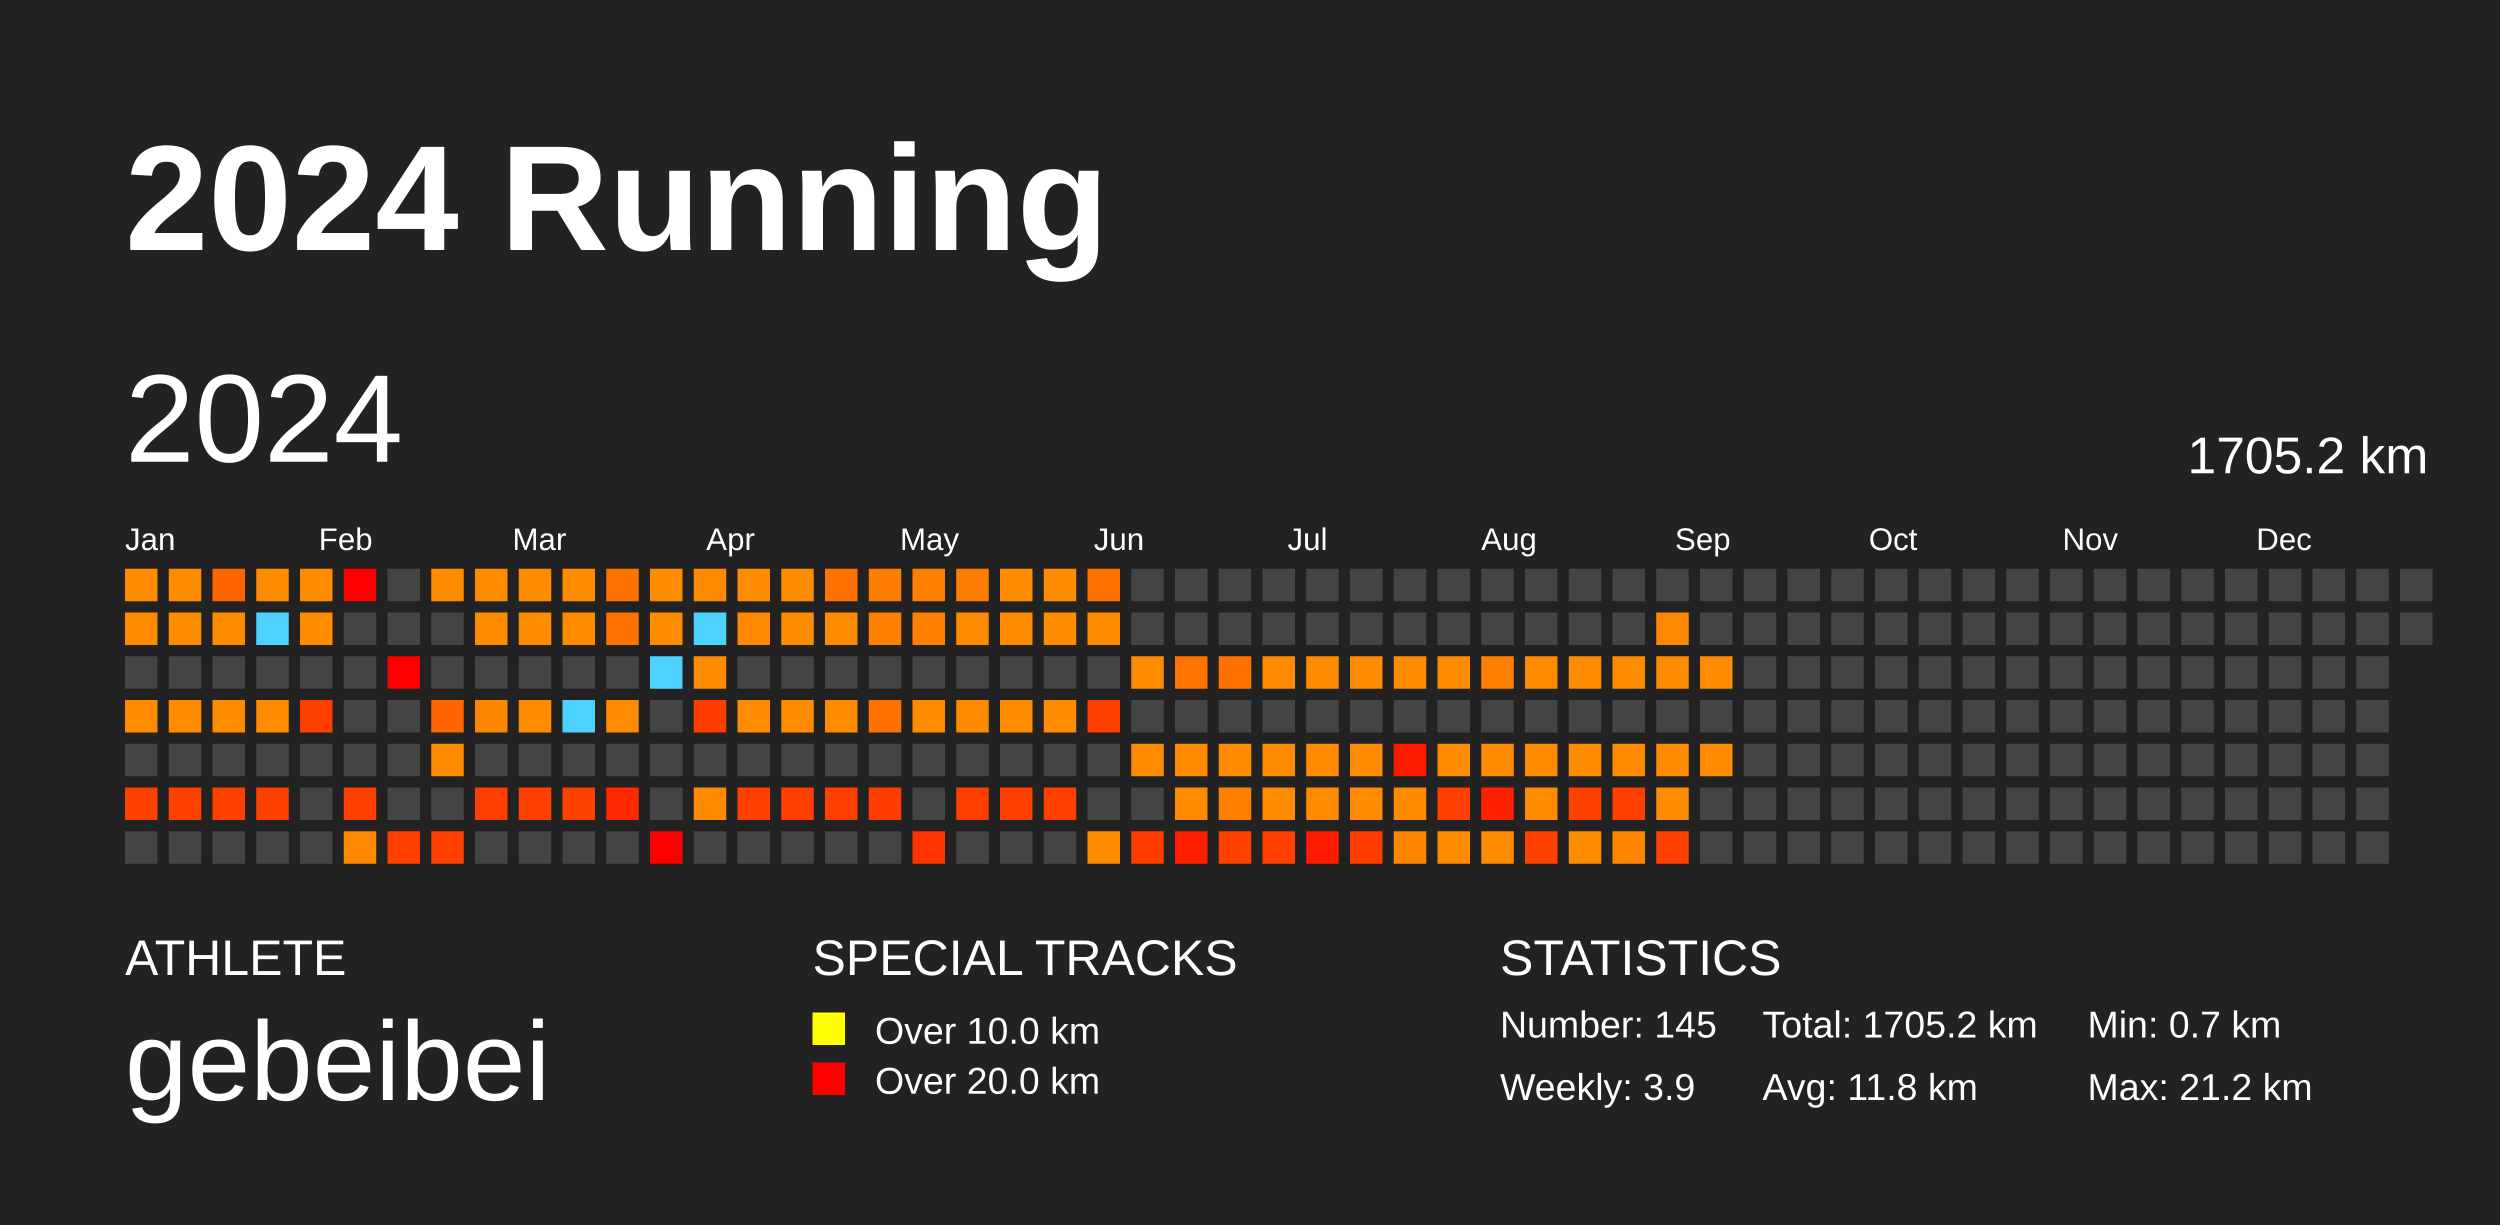
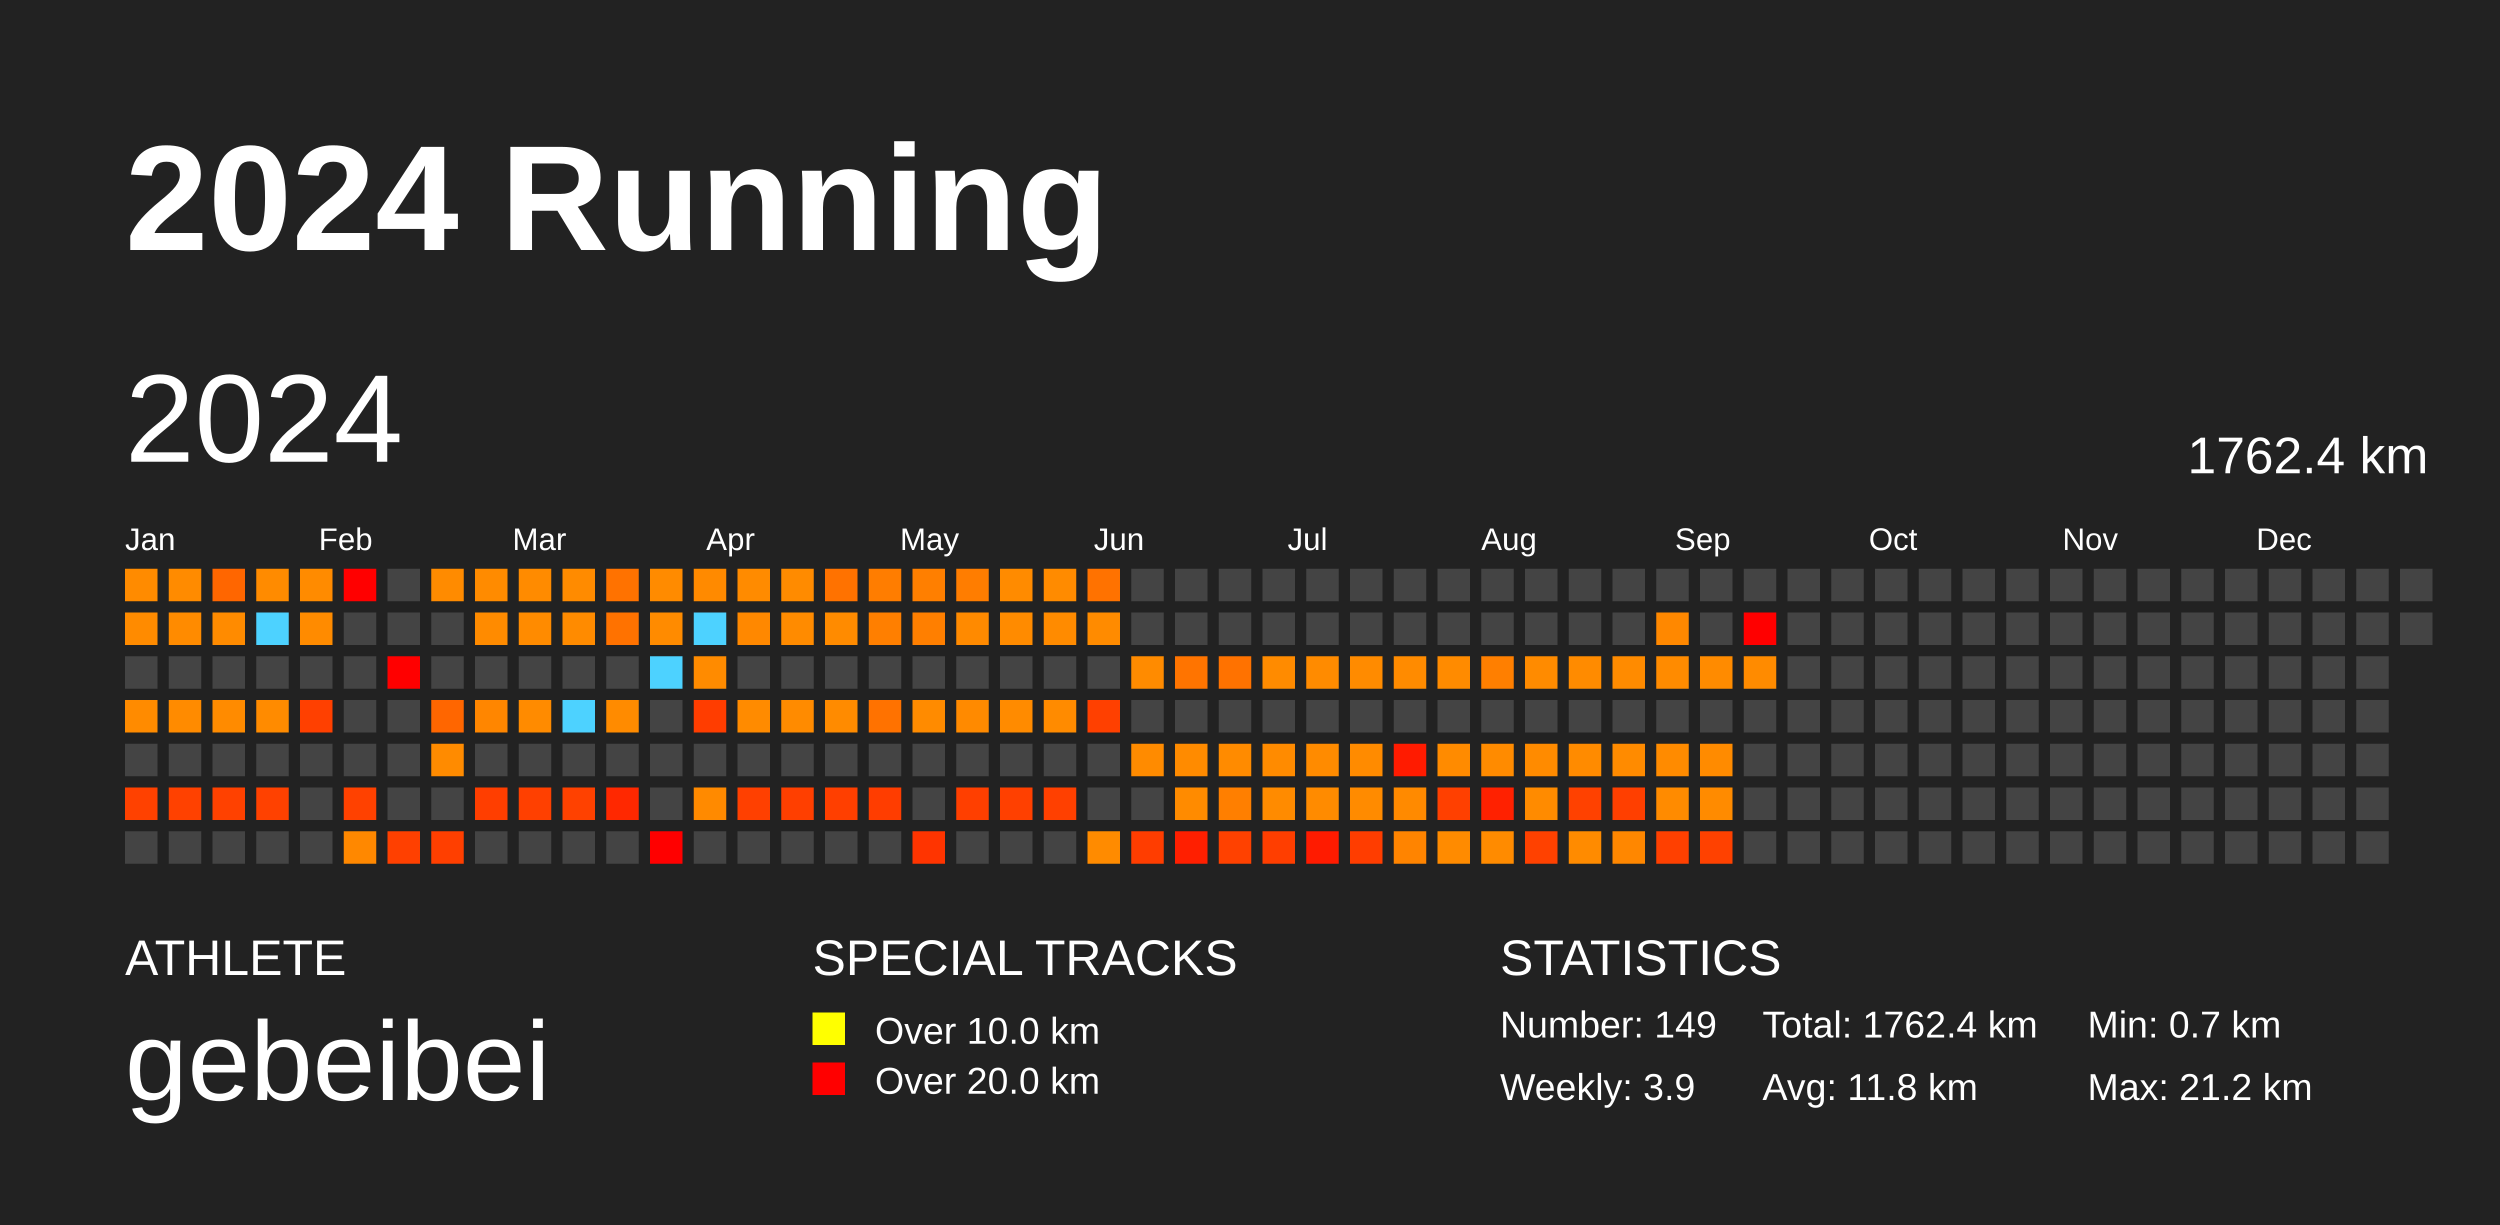
<svg xmlns="http://www.w3.org/2000/svg" baseProfile="full" height="98mm" version="1.1" viewBox="0,0,200,98" width="200mm">
  <defs />
  <rect fill="#222222" height="98" width="200" x="0" y="0" />
  <text fill="#FFFFFF" style="font-size:12px; font-family:Arial; font-weight:bold;" x="10" y="20">2024 Running</text>
  <text fill="#FFFFFF" style="font-size:4px; font-family:Arial" x="10" y="78">ATHLETE</text>
  <text fill="#FFFFFF" style="font-size:9px; font-family:Arial" x="10" y="88">gebeibei</text>
  <text fill="#FFFFFF" style="font-size:4px; font-family:Arial" x="65" y="78">SPECIAL TRACKS</text>
  <rect fill="yellow" height="2.6" width="2.6" x="65" y="81" />
  <text fill="#FFFFFF" style="font-size:3px; font-family:Arial" x="70" y="83.5">Over 10.0 km</text>
  <rect fill="red" height="2.6" width="2.6" x="65" y="85" />
  <text fill="#FFFFFF" style="font-size:3px; font-family:Arial" x="70" y="87.5">Over 20.0 km</text>
  <text fill="#FFFFFF" style="font-size:4px; font-family:Arial" x="120" y="78">STATISTICS</text>
-   <text fill="#FFFFFF" style="font-size:3px; font-family:Arial" x="120" y="83">Number: 145</text>
+   <text fill="#FFFFFF" style="font-size:3px; font-family:Arial" x="120" y="83">Number: 149</text>
  <text fill="#FFFFFF" style="font-size:3px; font-family:Arial" x="120" y="88">Weekly: 3.9</text>
-   <text fill="#FFFFFF" style="font-size:3px; font-family:Arial" x="141" y="83">Total: 1705.2 km</text>
+   <text fill="#FFFFFF" style="font-size:3px; font-family:Arial" x="141" y="83">Total: 1762.4 km</text>
  <text fill="#FFFFFF" style="font-size:3px; font-family:Arial" x="141" y="88">Avg: 11.8 km</text>
  <text fill="#FFFFFF" style="font-size:3px; font-family:Arial" x="167" y="83">Min: 0.7 km</text>
  <text fill="#FFFFFF" style="font-size:3px; font-family:Arial" x="167" y="88">Max: 21.2 km</text>
  <text dominant-baseline="hanging" fill="#FFFFFF" style="font-size:10.0px; font-family:Arial;" x="10" y="30">2024</text>
-   <text dominant-baseline="hanging" fill="#FFFFFF" style="font-size:4.125px; font-family:Arial;" x="175" y="35">1705.2 km</text>
+   <text dominant-baseline="hanging" fill="#FFFFFF" style="font-size:4.125px; font-family:Arial;" x="175" y="35">1762.4 km</text>
  <text fill="#FFFFFF" style="font-size:2.5px; font-family:Arial" x="10.0" y="44">Jan</text>
  <text fill="#FFFFFF" style="font-size:2.5px; font-family:Arial" x="25.5" y="44">Feb</text>
  <text fill="#FFFFFF" style="font-size:2.5px; font-family:Arial" x="41.0" y="44">Mar</text>
  <text fill="#FFFFFF" style="font-size:2.5px; font-family:Arial" x="56.5" y="44">Apr</text>
  <text fill="#FFFFFF" style="font-size:2.5px; font-family:Arial" x="72.0" y="44">May</text>
  <text fill="#FFFFFF" style="font-size:2.5px; font-family:Arial" x="87.5" y="44">Jun</text>
  <text fill="#FFFFFF" style="font-size:2.5px; font-family:Arial" x="103.0" y="44">Jul</text>
  <text fill="#FFFFFF" style="font-size:2.5px; font-family:Arial" x="118.5" y="44">Aug</text>
  <text fill="#FFFFFF" style="font-size:2.5px; font-family:Arial" x="134.0" y="44">Sep</text>
  <text fill="#FFFFFF" style="font-size:2.5px; font-family:Arial" x="149.5" y="44">Oct</text>
  <text fill="#FFFFFF" style="font-size:2.5px; font-family:Arial" x="165.0" y="44">Nov</text>
  <text fill="#FFFFFF" style="font-size:2.5px; font-family:Arial" x="180.5" y="44">Dec</text>
  <rect fill="#ff8b00" height="2.6" width="2.6" x="10.0" y="45.5" />
  <rect fill="#ff8b00" height="2.6" width="2.6" x="10.0" y="49.0" />
  <rect fill="#444444" height="2.6" width="2.6" x="10.0" y="52.5" />
  <rect fill="#ff8b00" height="2.6" width="2.6" x="10.0" y="56.0" />
  <rect fill="#444444" height="2.6" width="2.6" x="10.0" y="59.5" />
  <rect fill="#ff4100" height="2.6" width="2.6" x="10.0" y="63.0" />
  <rect fill="#444444" height="2.6" width="2.6" x="10.0" y="66.5" />
  <rect fill="#ff8b00" height="2.6" width="2.6" x="13.5" y="45.5" />
  <rect fill="#ff8b00" height="2.6" width="2.6" x="13.5" y="49.0" />
  <rect fill="#444444" height="2.6" width="2.6" x="13.5" y="52.5" />
  <rect fill="#ff8b00" height="2.6" width="2.6" x="13.5" y="56.0" />
  <rect fill="#444444" height="2.6" width="2.6" x="13.5" y="59.5" />
  <rect fill="#ff4100" height="2.6" width="2.6" x="13.5" y="63.0" />
  <rect fill="#444444" height="2.6" width="2.6" x="13.5" y="66.5" />
  <rect fill="#ff6600" height="2.6" width="2.6" x="17.0" y="45.5" />
  <rect fill="#ff8b00" height="2.6" width="2.6" x="17.0" y="49.0" />
  <rect fill="#444444" height="2.6" width="2.6" x="17.0" y="52.5" />
  <rect fill="#ff8b00" height="2.6" width="2.6" x="17.0" y="56.0" />
  <rect fill="#444444" height="2.6" width="2.6" x="17.0" y="59.5" />
  <rect fill="#ff4100" height="2.6" width="2.6" x="17.0" y="63.0" />
  <rect fill="#444444" height="2.6" width="2.6" x="17.0" y="66.5" />
  <rect fill="#ff8b00" height="2.6" width="2.6" x="20.5" y="45.5" />
  <rect fill="#4dd2ff" height="2.6" width="2.6" x="20.5" y="49.0" />
  <rect fill="#444444" height="2.6" width="2.6" x="20.5" y="52.5" />
  <rect fill="#ff8b00" height="2.6" width="2.6" x="20.5" y="56.0" />
  <rect fill="#444444" height="2.6" width="2.6" x="20.5" y="59.5" />
  <rect fill="#ff4100" height="2.6" width="2.6" x="20.5" y="63.0" />
  <rect fill="#444444" height="2.6" width="2.6" x="20.5" y="66.5" />
  <rect fill="#ff8b00" height="2.6" width="2.6" x="24.0" y="45.5" />
  <rect fill="#ff8b00" height="2.6" width="2.6" x="24.0" y="49.0" />
  <rect fill="#444444" height="2.6" width="2.6" x="24.0" y="52.5" />
  <rect fill="#ff4000" height="2.6" width="2.6" x="24.0" y="56.0" />
  <rect fill="#444444" height="2.6" width="2.6" x="24.0" y="59.5" />
  <rect fill="#444444" height="2.6" width="2.6" x="24.0" y="63.0" />
  <rect fill="#444444" height="2.6" width="2.6" x="24.0" y="66.5" />
  <rect fill="red" height="2.6" width="2.6" x="27.5" y="45.5" />
  <rect fill="#444444" height="2.6" width="2.6" x="27.5" y="49.0" />
  <rect fill="#444444" height="2.6" width="2.6" x="27.5" y="52.5" />
  <rect fill="#444444" height="2.6" width="2.6" x="27.5" y="56.0" />
  <rect fill="#444444" height="2.6" width="2.6" x="27.5" y="59.5" />
  <rect fill="#ff4100" height="2.6" width="2.6" x="27.5" y="63.0" />
  <rect fill="#ff8800" height="2.6" width="2.6" x="27.5" y="66.5" />
  <rect fill="#444444" height="2.6" width="2.6" x="31.0" y="45.5" />
  <rect fill="#444444" height="2.6" width="2.6" x="31.0" y="49.0" />
  <rect fill="red" height="2.6" width="2.6" x="31.0" y="52.5" />
  <rect fill="#444444" height="2.6" width="2.6" x="31.0" y="56.0" />
  <rect fill="#444444" height="2.6" width="2.6" x="31.0" y="59.5" />
  <rect fill="#444444" height="2.6" width="2.6" x="31.0" y="63.0" />
  <rect fill="#ff4000" height="2.6" width="2.6" x="31.0" y="66.5" />
  <rect fill="#ff8b00" height="2.6" width="2.6" x="34.5" y="45.5" />
  <rect fill="#444444" height="2.6" width="2.6" x="34.5" y="49.0" />
  <rect fill="#444444" height="2.6" width="2.6" x="34.5" y="52.5" />
  <rect fill="#ff6600" height="2.6" width="2.6" x="34.5" y="56.0" />
  <rect fill="#ff8b00" height="2.6" width="2.6" x="34.5" y="59.5" />
  <rect fill="#444444" height="2.6" width="2.6" x="34.5" y="63.0" />
  <rect fill="#ff3f00" height="2.6" width="2.6" x="34.5" y="66.5" />
  <rect fill="#ff8b00" height="2.6" width="2.6" x="38.0" y="45.5" />
  <rect fill="#ff8b00" height="2.6" width="2.6" x="38.0" y="49.0" />
  <rect fill="#444444" height="2.6" width="2.6" x="38.0" y="52.5" />
  <rect fill="#ff8600" height="2.6" width="2.6" x="38.0" y="56.0" />
  <rect fill="#444444" height="2.6" width="2.6" x="38.0" y="59.5" />
  <rect fill="#ff3e00" height="2.6" width="2.6" x="38.0" y="63.0" />
  <rect fill="#444444" height="2.6" width="2.6" x="38.0" y="66.5" />
  <rect fill="#ff8b00" height="2.6" width="2.6" x="41.5" y="45.5" />
  <rect fill="#ff8b00" height="2.6" width="2.6" x="41.5" y="49.0" />
  <rect fill="#444444" height="2.6" width="2.6" x="41.5" y="52.5" />
  <rect fill="#ff8b00" height="2.6" width="2.6" x="41.5" y="56.0" />
  <rect fill="#444444" height="2.6" width="2.6" x="41.5" y="59.5" />
  <rect fill="#ff4000" height="2.6" width="2.6" x="41.5" y="63.0" />
  <rect fill="#444444" height="2.6" width="2.6" x="41.5" y="66.5" />
  <rect fill="#ff8b00" height="2.6" width="2.6" x="45.0" y="45.5" />
  <rect fill="#ff8b00" height="2.6" width="2.6" x="45.0" y="49.0" />
  <rect fill="#444444" height="2.6" width="2.6" x="45.0" y="52.5" />
  <rect fill="#4dd2ff" height="2.6" width="2.6" x="45.0" y="56.0" />
  <rect fill="#444444" height="2.6" width="2.6" x="45.0" y="59.5" />
  <rect fill="#ff4100" height="2.6" width="2.6" x="45.0" y="63.0" />
  <rect fill="#444444" height="2.6" width="2.6" x="45.0" y="66.5" />
  <rect fill="#ff7200" height="2.6" width="2.6" x="48.5" y="45.5" />
  <rect fill="#ff7200" height="2.6" width="2.6" x="48.5" y="49.0" />
  <rect fill="#444444" height="2.6" width="2.6" x="48.5" y="52.5" />
  <rect fill="#ff8b00" height="2.6" width="2.6" x="48.5" y="56.0" />
  <rect fill="#444444" height="2.6" width="2.6" x="48.5" y="59.5" />
  <rect fill="#ff2800" height="2.6" width="2.6" x="48.5" y="63.0" />
  <rect fill="#444444" height="2.6" width="2.6" x="48.5" y="66.5" />
  <rect fill="#ff8b00" height="2.6" width="2.6" x="52.0" y="45.5" />
  <rect fill="#ff8b00" height="2.6" width="2.6" x="52.0" y="49.0" />
  <rect fill="#4dd2ff" height="2.6" width="2.6" x="52.0" y="52.5" />
  <rect fill="#444444" height="2.6" width="2.6" x="52.0" y="56.0" />
  <rect fill="#444444" height="2.6" width="2.6" x="52.0" y="59.5" />
  <rect fill="#444444" height="2.6" width="2.6" x="52.0" y="63.0" />
  <rect fill="red" height="2.6" width="2.6" x="52.0" y="66.5" />
  <rect fill="#ff8a00" height="2.6" width="2.6" x="55.5" y="45.5" />
  <rect fill="#4dd2ff" height="2.6" width="2.6" x="55.5" y="49.0" />
  <rect fill="#ff8b00" height="2.6" width="2.6" x="55.5" y="52.5" />
  <rect fill="#ff3d00" height="2.6" width="2.6" x="55.5" y="56.0" />
  <rect fill="#444444" height="2.6" width="2.6" x="55.5" y="59.5" />
  <rect fill="#ff8a00" height="2.6" width="2.6" x="55.5" y="63.0" />
  <rect fill="#444444" height="2.6" width="2.6" x="55.5" y="66.5" />
  <rect fill="#ff8b00" height="2.6" width="2.6" x="59.0" y="45.5" />
  <rect fill="#ff8800" height="2.6" width="2.6" x="59.0" y="49.0" />
  <rect fill="#444444" height="2.6" width="2.6" x="59.0" y="52.5" />
  <rect fill="#ff8b00" height="2.6" width="2.6" x="59.0" y="56.0" />
  <rect fill="#444444" height="2.6" width="2.6" x="59.0" y="59.5" />
  <rect fill="#ff4000" height="2.6" width="2.6" x="59.0" y="63.0" />
  <rect fill="#444444" height="2.6" width="2.6" x="59.0" y="66.5" />
  <rect fill="#ff8b00" height="2.6" width="2.6" x="62.5" y="45.5" />
  <rect fill="#ff8b00" height="2.6" width="2.6" x="62.5" y="49.0" />
  <rect fill="#444444" height="2.6" width="2.6" x="62.5" y="52.5" />
  <rect fill="#ff8b00" height="2.6" width="2.6" x="62.5" y="56.0" />
  <rect fill="#444444" height="2.6" width="2.6" x="62.5" y="59.5" />
  <rect fill="#ff3f00" height="2.6" width="2.6" x="62.5" y="63.0" />
  <rect fill="#444444" height="2.6" width="2.6" x="62.5" y="66.5" />
  <rect fill="#ff7200" height="2.6" width="2.6" x="66.0" y="45.5" />
  <rect fill="#ff8b00" height="2.6" width="2.6" x="66.0" y="49.0" />
  <rect fill="#444444" height="2.6" width="2.6" x="66.0" y="52.5" />
  <rect fill="#ff8b00" height="2.6" width="2.6" x="66.0" y="56.0" />
  <rect fill="#444444" height="2.6" width="2.6" x="66.0" y="59.5" />
  <rect fill="#ff3f00" height="2.6" width="2.6" x="66.0" y="63.0" />
  <rect fill="#444444" height="2.6" width="2.6" x="66.0" y="66.5" />
  <rect fill="#ff7d00" height="2.6" width="2.6" x="69.5" y="45.5" />
  <rect fill="#ff7f00" height="2.6" width="2.6" x="69.5" y="49.0" />
  <rect fill="#444444" height="2.6" width="2.6" x="69.5" y="52.5" />
  <rect fill="#ff7200" height="2.6" width="2.6" x="69.5" y="56.0" />
  <rect fill="#444444" height="2.6" width="2.6" x="69.5" y="59.5" />
  <rect fill="#ff3d00" height="2.6" width="2.6" x="69.5" y="63.0" />
  <rect fill="#444444" height="2.6" width="2.6" x="69.5" y="66.5" />
  <rect fill="#ff7f00" height="2.6" width="2.6" x="73.0" y="45.5" />
  <rect fill="#ff7f00" height="2.6" width="2.6" x="73.0" y="49.0" />
  <rect fill="#444444" height="2.6" width="2.6" x="73.0" y="52.5" />
  <rect fill="#ff8b00" height="2.6" width="2.6" x="73.0" y="56.0" />
  <rect fill="#444444" height="2.6" width="2.6" x="73.0" y="59.5" />
  <rect fill="#444444" height="2.6" width="2.6" x="73.0" y="63.0" />
  <rect fill="#ff3400" height="2.6" width="2.6" x="73.0" y="66.5" />
  <rect fill="#ff7d00" height="2.6" width="2.6" x="76.5" y="45.5" />
  <rect fill="#ff8a00" height="2.6" width="2.6" x="76.5" y="49.0" />
  <rect fill="#444444" height="2.6" width="2.6" x="76.5" y="52.5" />
  <rect fill="#ff8a00" height="2.6" width="2.6" x="76.5" y="56.0" />
  <rect fill="#444444" height="2.6" width="2.6" x="76.5" y="59.5" />
  <rect fill="#ff3f00" height="2.6" width="2.6" x="76.5" y="63.0" />
  <rect fill="#444444" height="2.6" width="2.6" x="76.5" y="66.5" />
  <rect fill="#ff8b00" height="2.6" width="2.6" x="80.0" y="45.5" />
  <rect fill="#ff8b00" height="2.6" width="2.6" x="80.0" y="49.0" />
  <rect fill="#444444" height="2.6" width="2.6" x="80.0" y="52.5" />
  <rect fill="#ff8b00" height="2.6" width="2.6" x="80.0" y="56.0" />
  <rect fill="#444444" height="2.6" width="2.6" x="80.0" y="59.5" />
  <rect fill="#ff4000" height="2.6" width="2.6" x="80.0" y="63.0" />
  <rect fill="#444444" height="2.6" width="2.6" x="80.0" y="66.5" />
  <rect fill="#ff8b00" height="2.6" width="2.6" x="83.5" y="45.5" />
  <rect fill="#ff8b00" height="2.6" width="2.6" x="83.5" y="49.0" />
  <rect fill="#444444" height="2.6" width="2.6" x="83.5" y="52.5" />
  <rect fill="#ff8b00" height="2.6" width="2.6" x="83.5" y="56.0" />
  <rect fill="#444444" height="2.6" width="2.6" x="83.5" y="59.5" />
  <rect fill="#ff4000" height="2.6" width="2.6" x="83.5" y="63.0" />
  <rect fill="#444444" height="2.6" width="2.6" x="83.5" y="66.5" />
  <rect fill="#ff7200" height="2.6" width="2.6" x="87.0" y="45.5" />
  <rect fill="#ff8b00" height="2.6" width="2.6" x="87.0" y="49.0" />
  <rect fill="#444444" height="2.6" width="2.6" x="87.0" y="52.5" />
  <rect fill="#ff4000" height="2.6" width="2.6" x="87.0" y="56.0" />
  <rect fill="#444444" height="2.6" width="2.6" x="87.0" y="59.5" />
  <rect fill="#444444" height="2.6" width="2.6" x="87.0" y="63.0" />
  <rect fill="#ff8b00" height="2.6" width="2.6" x="87.0" y="66.5" />
  <rect fill="#444444" height="2.6" width="2.6" x="90.5" y="45.5" />
  <rect fill="#444444" height="2.6" width="2.6" x="90.5" y="49.0" />
  <rect fill="#ff8b00" height="2.6" width="2.6" x="90.5" y="52.5" />
  <rect fill="#444444" height="2.6" width="2.6" x="90.5" y="56.0" />
  <rect fill="#ff8b00" height="2.6" width="2.6" x="90.5" y="59.5" />
  <rect fill="#444444" height="2.6" width="2.6" x="90.5" y="63.0" />
  <rect fill="#ff3d00" height="2.6" width="2.6" x="90.5" y="66.5" />
  <rect fill="#444444" height="2.6" width="2.6" x="94.0" y="45.5" />
  <rect fill="#444444" height="2.6" width="2.6" x="94.0" y="49.0" />
  <rect fill="#ff7400" height="2.6" width="2.6" x="94.0" y="52.5" />
  <rect fill="#444444" height="2.6" width="2.6" x="94.0" y="56.0" />
  <rect fill="#ff8b00" height="2.6" width="2.6" x="94.0" y="59.5" />
  <rect fill="#ff8b00" height="2.6" width="2.6" x="94.0" y="63.0" />
  <rect fill="#ff1f00" height="2.6" width="2.6" x="94.0" y="66.5" />
  <rect fill="#444444" height="2.6" width="2.6" x="97.5" y="45.5" />
  <rect fill="#444444" height="2.6" width="2.6" x="97.5" y="49.0" />
  <rect fill="#ff7200" height="2.6" width="2.6" x="97.5" y="52.5" />
  <rect fill="#444444" height="2.6" width="2.6" x="97.5" y="56.0" />
  <rect fill="#ff8b00" height="2.6" width="2.6" x="97.5" y="59.5" />
  <rect fill="#ff7f00" height="2.6" width="2.6" x="97.5" y="63.0" />
  <rect fill="#ff4100" height="2.6" width="2.6" x="97.5" y="66.5" />
  <rect fill="#444444" height="2.6" width="2.6" x="101.0" y="45.5" />
  <rect fill="#444444" height="2.6" width="2.6" x="101.0" y="49.0" />
  <rect fill="#ff8b00" height="2.6" width="2.6" x="101.0" y="52.5" />
  <rect fill="#444444" height="2.6" width="2.6" x="101.0" y="56.0" />
  <rect fill="#ff8b00" height="2.6" width="2.6" x="101.0" y="59.5" />
  <rect fill="#ff8b00" height="2.6" width="2.6" x="101.0" y="63.0" />
  <rect fill="#ff3e00" height="2.6" width="2.6" x="101.0" y="66.5" />
  <rect fill="#444444" height="2.6" width="2.6" x="104.5" y="45.5" />
  <rect fill="#444444" height="2.6" width="2.6" x="104.5" y="49.0" />
  <rect fill="#ff8b00" height="2.6" width="2.6" x="104.5" y="52.5" />
  <rect fill="#444444" height="2.6" width="2.6" x="104.5" y="56.0" />
  <rect fill="#ff8b00" height="2.6" width="2.6" x="104.5" y="59.5" />
  <rect fill="#ff8b00" height="2.6" width="2.6" x="104.5" y="63.0" />
  <rect fill="#ff1b00" height="2.6" width="2.6" x="104.5" y="66.5" />
  <rect fill="#444444" height="2.6" width="2.6" x="108.0" y="45.5" />
  <rect fill="#444444" height="2.6" width="2.6" x="108.0" y="49.0" />
  <rect fill="#ff8b00" height="2.6" width="2.6" x="108.0" y="52.5" />
  <rect fill="#444444" height="2.6" width="2.6" x="108.0" y="56.0" />
  <rect fill="#ff8b00" height="2.6" width="2.6" x="108.0" y="59.5" />
  <rect fill="#ff8b00" height="2.6" width="2.6" x="108.0" y="63.0" />
  <rect fill="#ff3d00" height="2.6" width="2.6" x="108.0" y="66.5" />
  <rect fill="#444444" height="2.6" width="2.6" x="111.5" y="45.5" />
  <rect fill="#444444" height="2.6" width="2.6" x="111.5" y="49.0" />
  <rect fill="#ff8b00" height="2.6" width="2.6" x="111.5" y="52.5" />
  <rect fill="#444444" height="2.6" width="2.6" x="111.5" y="56.0" />
  <rect fill="#ff1b00" height="2.6" width="2.6" x="111.5" y="59.5" />
  <rect fill="#ff8a00" height="2.6" width="2.6" x="111.5" y="63.0" />
  <rect fill="#ff8400" height="2.6" width="2.6" x="111.5" y="66.5" />
  <rect fill="#444444" height="2.6" width="2.6" x="115.0" y="45.5" />
  <rect fill="#444444" height="2.6" width="2.6" x="115.0" y="49.0" />
  <rect fill="#ff8b00" height="2.6" width="2.6" x="115.0" y="52.5" />
  <rect fill="#444444" height="2.6" width="2.6" x="115.0" y="56.0" />
  <rect fill="#ff8b00" height="2.6" width="2.6" x="115.0" y="59.5" />
  <rect fill="#ff4000" height="2.6" width="2.6" x="115.0" y="63.0" />
  <rect fill="#ff8b00" height="2.6" width="2.6" x="115.0" y="66.5" />
  <rect fill="#444444" height="2.6" width="2.6" x="118.5" y="45.5" />
  <rect fill="#444444" height="2.6" width="2.6" x="118.5" y="49.0" />
  <rect fill="#ff7f00" height="2.6" width="2.6" x="118.5" y="52.5" />
  <rect fill="#444444" height="2.6" width="2.6" x="118.5" y="56.0" />
  <rect fill="#ff8b00" height="2.6" width="2.6" x="118.5" y="59.5" />
  <rect fill="#ff2100" height="2.6" width="2.6" x="118.5" y="63.0" />
  <rect fill="#ff8b00" height="2.6" width="2.6" x="118.5" y="66.5" />
  <rect fill="#444444" height="2.6" width="2.6" x="122.0" y="45.5" />
  <rect fill="#444444" height="2.6" width="2.6" x="122.0" y="49.0" />
  <rect fill="#ff8b00" height="2.6" width="2.6" x="122.0" y="52.5" />
  <rect fill="#444444" height="2.6" width="2.6" x="122.0" y="56.0" />
  <rect fill="#ff8b00" height="2.6" width="2.6" x="122.0" y="59.5" />
  <rect fill="#ff8b00" height="2.6" width="2.6" x="122.0" y="63.0" />
  <rect fill="#ff4100" height="2.6" width="2.6" x="122.0" y="66.5" />
  <rect fill="#444444" height="2.6" width="2.6" x="125.5" y="45.5" />
  <rect fill="#444444" height="2.6" width="2.6" x="125.5" y="49.0" />
  <rect fill="#ff8b00" height="2.6" width="2.6" x="125.5" y="52.5" />
  <rect fill="#444444" height="2.6" width="2.6" x="125.5" y="56.0" />
  <rect fill="#ff8b00" height="2.6" width="2.6" x="125.5" y="59.5" />
  <rect fill="#ff4100" height="2.6" width="2.6" x="125.5" y="63.0" />
  <rect fill="#ff8b00" height="2.6" width="2.6" x="125.5" y="66.5" />
  <rect fill="#444444" height="2.6" width="2.6" x="129.0" y="45.5" />
  <rect fill="#444444" height="2.6" width="2.6" x="129.0" y="49.0" />
  <rect fill="#ff8b00" height="2.6" width="2.6" x="129.0" y="52.5" />
  <rect fill="#444444" height="2.6" width="2.6" x="129.0" y="56.0" />
  <rect fill="#ff8b00" height="2.6" width="2.6" x="129.0" y="59.5" />
  <rect fill="#ff3f00" height="2.6" width="2.6" x="129.0" y="63.0" />
  <rect fill="#ff8700" height="2.6" width="2.6" x="129.0" y="66.5" />
  <rect fill="#444444" height="2.6" width="2.6" x="132.5" y="45.5" />
  <rect fill="#ff8800" height="2.6" width="2.6" x="132.5" y="49.0" />
  <rect fill="#ff8b00" height="2.6" width="2.6" x="132.5" y="52.5" />
  <rect fill="#444444" height="2.6" width="2.6" x="132.5" y="56.0" />
  <rect fill="#ff8b00" height="2.6" width="2.6" x="132.5" y="59.5" />
  <rect fill="#ff8b00" height="2.6" width="2.6" x="132.5" y="63.0" />
  <rect fill="#ff4000" height="2.6" width="2.6" x="132.5" y="66.5" />
  <rect fill="#444444" height="2.6" width="2.6" x="136.0" y="45.5" />
  <rect fill="#444444" height="2.6" width="2.6" x="136.0" y="49.0" />
  <rect fill="#ff8b00" height="2.6" width="2.6" x="136.0" y="52.5" />
  <rect fill="#444444" height="2.6" width="2.6" x="136.0" y="56.0" />
  <rect fill="#ff8b00" height="2.6" width="2.6" x="136.0" y="59.5" />
-   <rect fill="#444444" height="2.6" width="2.6" x="136.0" y="63.0" />
-   <rect fill="#444444" height="2.6" width="2.6" x="136.0" y="66.5" />
+   <rect fill="#ff8b00" height="2.6" width="2.6" x="136.0" y="63.0" />
+   <rect fill="#ff4100" height="2.6" width="2.6" x="136.0" y="66.5" />
  <rect fill="#444444" height="2.6" width="2.6" x="139.5" y="45.5" />
-   <rect fill="#444444" height="2.6" width="2.6" x="139.5" y="49.0" />
-   <rect fill="#444444" height="2.6" width="2.6" x="139.5" y="52.5" />
+   <rect fill="red" height="2.6" width="2.6" x="139.5" y="49.0" />
+   <rect fill="#ff8b00" height="2.6" width="2.6" x="139.5" y="52.5" />
  <rect fill="#444444" height="2.6" width="2.6" x="139.5" y="56.0" />
  <rect fill="#444444" height="2.6" width="2.6" x="139.5" y="59.5" />
  <rect fill="#444444" height="2.6" width="2.6" x="139.5" y="63.0" />
  <rect fill="#444444" height="2.6" width="2.6" x="139.5" y="66.5" />
  <rect fill="#444444" height="2.6" width="2.6" x="143.0" y="45.5" />
  <rect fill="#444444" height="2.6" width="2.6" x="143.0" y="49.0" />
  <rect fill="#444444" height="2.6" width="2.6" x="143.0" y="52.5" />
  <rect fill="#444444" height="2.6" width="2.6" x="143.0" y="56.0" />
  <rect fill="#444444" height="2.6" width="2.6" x="143.0" y="59.5" />
  <rect fill="#444444" height="2.6" width="2.6" x="143.0" y="63.0" />
  <rect fill="#444444" height="2.6" width="2.6" x="143.0" y="66.5" />
  <rect fill="#444444" height="2.6" width="2.6" x="146.5" y="45.5" />
  <rect fill="#444444" height="2.6" width="2.6" x="146.5" y="49.0" />
  <rect fill="#444444" height="2.6" width="2.6" x="146.5" y="52.5" />
  <rect fill="#444444" height="2.6" width="2.6" x="146.5" y="56.0" />
  <rect fill="#444444" height="2.6" width="2.6" x="146.5" y="59.5" />
  <rect fill="#444444" height="2.6" width="2.6" x="146.5" y="63.0" />
  <rect fill="#444444" height="2.6" width="2.6" x="146.5" y="66.5" />
  <rect fill="#444444" height="2.6" width="2.6" x="150.0" y="45.5" />
  <rect fill="#444444" height="2.6" width="2.6" x="150.0" y="49.0" />
  <rect fill="#444444" height="2.6" width="2.6" x="150.0" y="52.5" />
  <rect fill="#444444" height="2.6" width="2.6" x="150.0" y="56.0" />
  <rect fill="#444444" height="2.6" width="2.6" x="150.0" y="59.5" />
  <rect fill="#444444" height="2.6" width="2.6" x="150.0" y="63.0" />
  <rect fill="#444444" height="2.6" width="2.6" x="150.0" y="66.5" />
  <rect fill="#444444" height="2.6" width="2.6" x="153.5" y="45.5" />
  <rect fill="#444444" height="2.6" width="2.6" x="153.5" y="49.0" />
  <rect fill="#444444" height="2.6" width="2.6" x="153.5" y="52.5" />
  <rect fill="#444444" height="2.6" width="2.6" x="153.5" y="56.0" />
  <rect fill="#444444" height="2.6" width="2.6" x="153.5" y="59.5" />
  <rect fill="#444444" height="2.6" width="2.6" x="153.5" y="63.0" />
  <rect fill="#444444" height="2.6" width="2.6" x="153.5" y="66.5" />
  <rect fill="#444444" height="2.6" width="2.6" x="157.0" y="45.5" />
  <rect fill="#444444" height="2.6" width="2.6" x="157.0" y="49.0" />
  <rect fill="#444444" height="2.6" width="2.6" x="157.0" y="52.5" />
  <rect fill="#444444" height="2.6" width="2.6" x="157.0" y="56.0" />
  <rect fill="#444444" height="2.6" width="2.6" x="157.0" y="59.5" />
  <rect fill="#444444" height="2.6" width="2.6" x="157.0" y="63.0" />
  <rect fill="#444444" height="2.6" width="2.6" x="157.0" y="66.5" />
  <rect fill="#444444" height="2.6" width="2.6" x="160.5" y="45.5" />
  <rect fill="#444444" height="2.6" width="2.6" x="160.5" y="49.0" />
  <rect fill="#444444" height="2.6" width="2.6" x="160.5" y="52.5" />
  <rect fill="#444444" height="2.6" width="2.6" x="160.5" y="56.0" />
  <rect fill="#444444" height="2.6" width="2.6" x="160.5" y="59.5" />
  <rect fill="#444444" height="2.6" width="2.6" x="160.5" y="63.0" />
  <rect fill="#444444" height="2.6" width="2.6" x="160.5" y="66.5" />
  <rect fill="#444444" height="2.6" width="2.6" x="164.0" y="45.5" />
  <rect fill="#444444" height="2.6" width="2.6" x="164.0" y="49.0" />
  <rect fill="#444444" height="2.6" width="2.6" x="164.0" y="52.5" />
  <rect fill="#444444" height="2.6" width="2.6" x="164.0" y="56.0" />
  <rect fill="#444444" height="2.6" width="2.6" x="164.0" y="59.5" />
  <rect fill="#444444" height="2.6" width="2.6" x="164.0" y="63.0" />
  <rect fill="#444444" height="2.6" width="2.6" x="164.0" y="66.5" />
  <rect fill="#444444" height="2.6" width="2.6" x="167.5" y="45.5" />
  <rect fill="#444444" height="2.6" width="2.6" x="167.5" y="49.0" />
  <rect fill="#444444" height="2.6" width="2.6" x="167.5" y="52.5" />
  <rect fill="#444444" height="2.6" width="2.6" x="167.5" y="56.0" />
  <rect fill="#444444" height="2.6" width="2.6" x="167.5" y="59.5" />
  <rect fill="#444444" height="2.6" width="2.6" x="167.5" y="63.0" />
  <rect fill="#444444" height="2.6" width="2.6" x="167.5" y="66.5" />
  <rect fill="#444444" height="2.6" width="2.6" x="171.0" y="45.5" />
  <rect fill="#444444" height="2.6" width="2.6" x="171.0" y="49.0" />
  <rect fill="#444444" height="2.6" width="2.6" x="171.0" y="52.5" />
  <rect fill="#444444" height="2.6" width="2.6" x="171.0" y="56.0" />
  <rect fill="#444444" height="2.6" width="2.6" x="171.0" y="59.5" />
  <rect fill="#444444" height="2.6" width="2.6" x="171.0" y="63.0" />
  <rect fill="#444444" height="2.6" width="2.6" x="171.0" y="66.5" />
  <rect fill="#444444" height="2.6" width="2.6" x="174.5" y="45.5" />
  <rect fill="#444444" height="2.6" width="2.6" x="174.5" y="49.0" />
  <rect fill="#444444" height="2.6" width="2.6" x="174.5" y="52.5" />
  <rect fill="#444444" height="2.6" width="2.6" x="174.5" y="56.0" />
  <rect fill="#444444" height="2.6" width="2.6" x="174.5" y="59.5" />
  <rect fill="#444444" height="2.6" width="2.6" x="174.5" y="63.0" />
  <rect fill="#444444" height="2.6" width="2.6" x="174.5" y="66.5" />
  <rect fill="#444444" height="2.6" width="2.6" x="178.0" y="45.5" />
  <rect fill="#444444" height="2.6" width="2.6" x="178.0" y="49.0" />
  <rect fill="#444444" height="2.6" width="2.6" x="178.0" y="52.5" />
  <rect fill="#444444" height="2.6" width="2.6" x="178.0" y="56.0" />
  <rect fill="#444444" height="2.6" width="2.6" x="178.0" y="59.5" />
  <rect fill="#444444" height="2.6" width="2.6" x="178.0" y="63.0" />
  <rect fill="#444444" height="2.6" width="2.6" x="178.0" y="66.5" />
  <rect fill="#444444" height="2.6" width="2.6" x="181.5" y="45.5" />
  <rect fill="#444444" height="2.6" width="2.6" x="181.5" y="49.0" />
  <rect fill="#444444" height="2.6" width="2.6" x="181.5" y="52.5" />
  <rect fill="#444444" height="2.6" width="2.6" x="181.5" y="56.0" />
  <rect fill="#444444" height="2.6" width="2.6" x="181.5" y="59.5" />
  <rect fill="#444444" height="2.6" width="2.6" x="181.5" y="63.0" />
  <rect fill="#444444" height="2.6" width="2.6" x="181.5" y="66.5" />
  <rect fill="#444444" height="2.6" width="2.6" x="185.0" y="45.5" />
  <rect fill="#444444" height="2.6" width="2.6" x="185.0" y="49.0" />
  <rect fill="#444444" height="2.6" width="2.6" x="185.0" y="52.5" />
  <rect fill="#444444" height="2.6" width="2.6" x="185.0" y="56.0" />
  <rect fill="#444444" height="2.6" width="2.6" x="185.0" y="59.5" />
  <rect fill="#444444" height="2.6" width="2.6" x="185.0" y="63.0" />
  <rect fill="#444444" height="2.6" width="2.6" x="185.0" y="66.5" />
  <rect fill="#444444" height="2.6" width="2.6" x="188.5" y="45.5" />
  <rect fill="#444444" height="2.6" width="2.6" x="188.5" y="49.0" />
  <rect fill="#444444" height="2.6" width="2.6" x="188.5" y="52.5" />
  <rect fill="#444444" height="2.6" width="2.6" x="188.5" y="56.0" />
  <rect fill="#444444" height="2.6" width="2.6" x="188.5" y="59.5" />
  <rect fill="#444444" height="2.6" width="2.6" x="188.5" y="63.0" />
  <rect fill="#444444" height="2.6" width="2.6" x="188.5" y="66.5" />
  <rect fill="#444444" height="2.6" width="2.6" x="192.0" y="45.5" />
  <rect fill="#444444" height="2.6" width="2.6" x="192.0" y="49.0" />
</svg>
